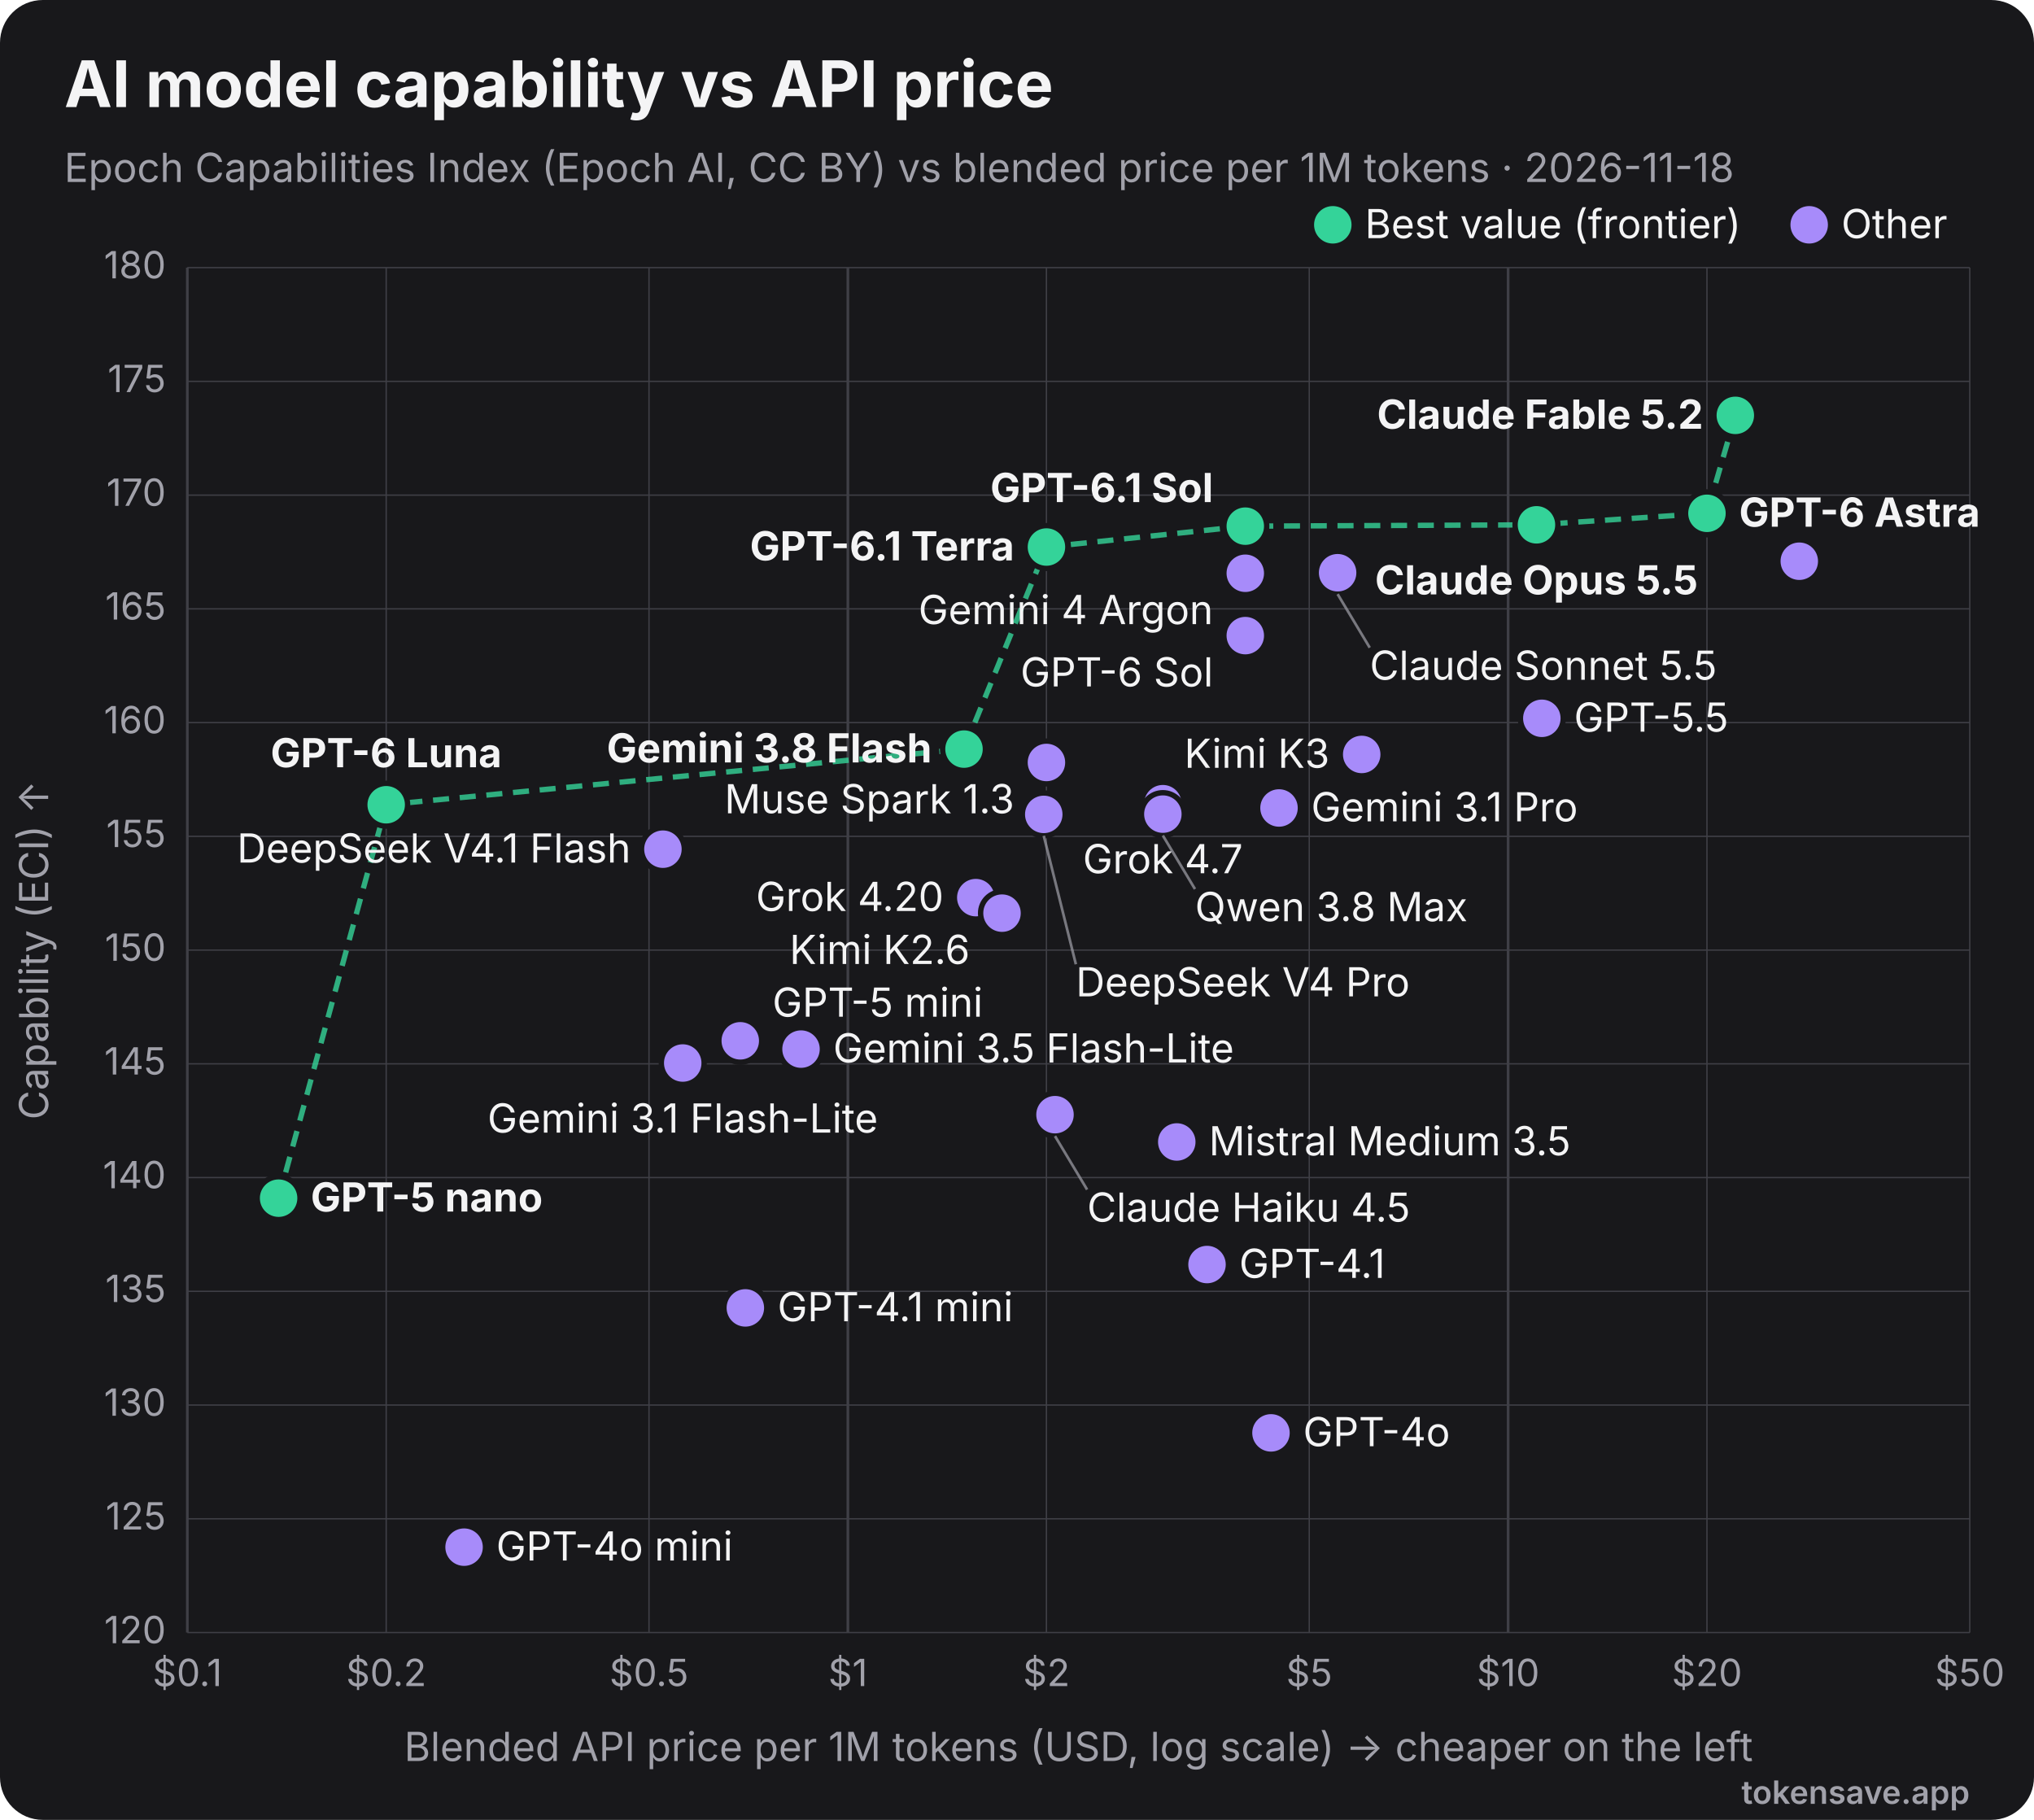
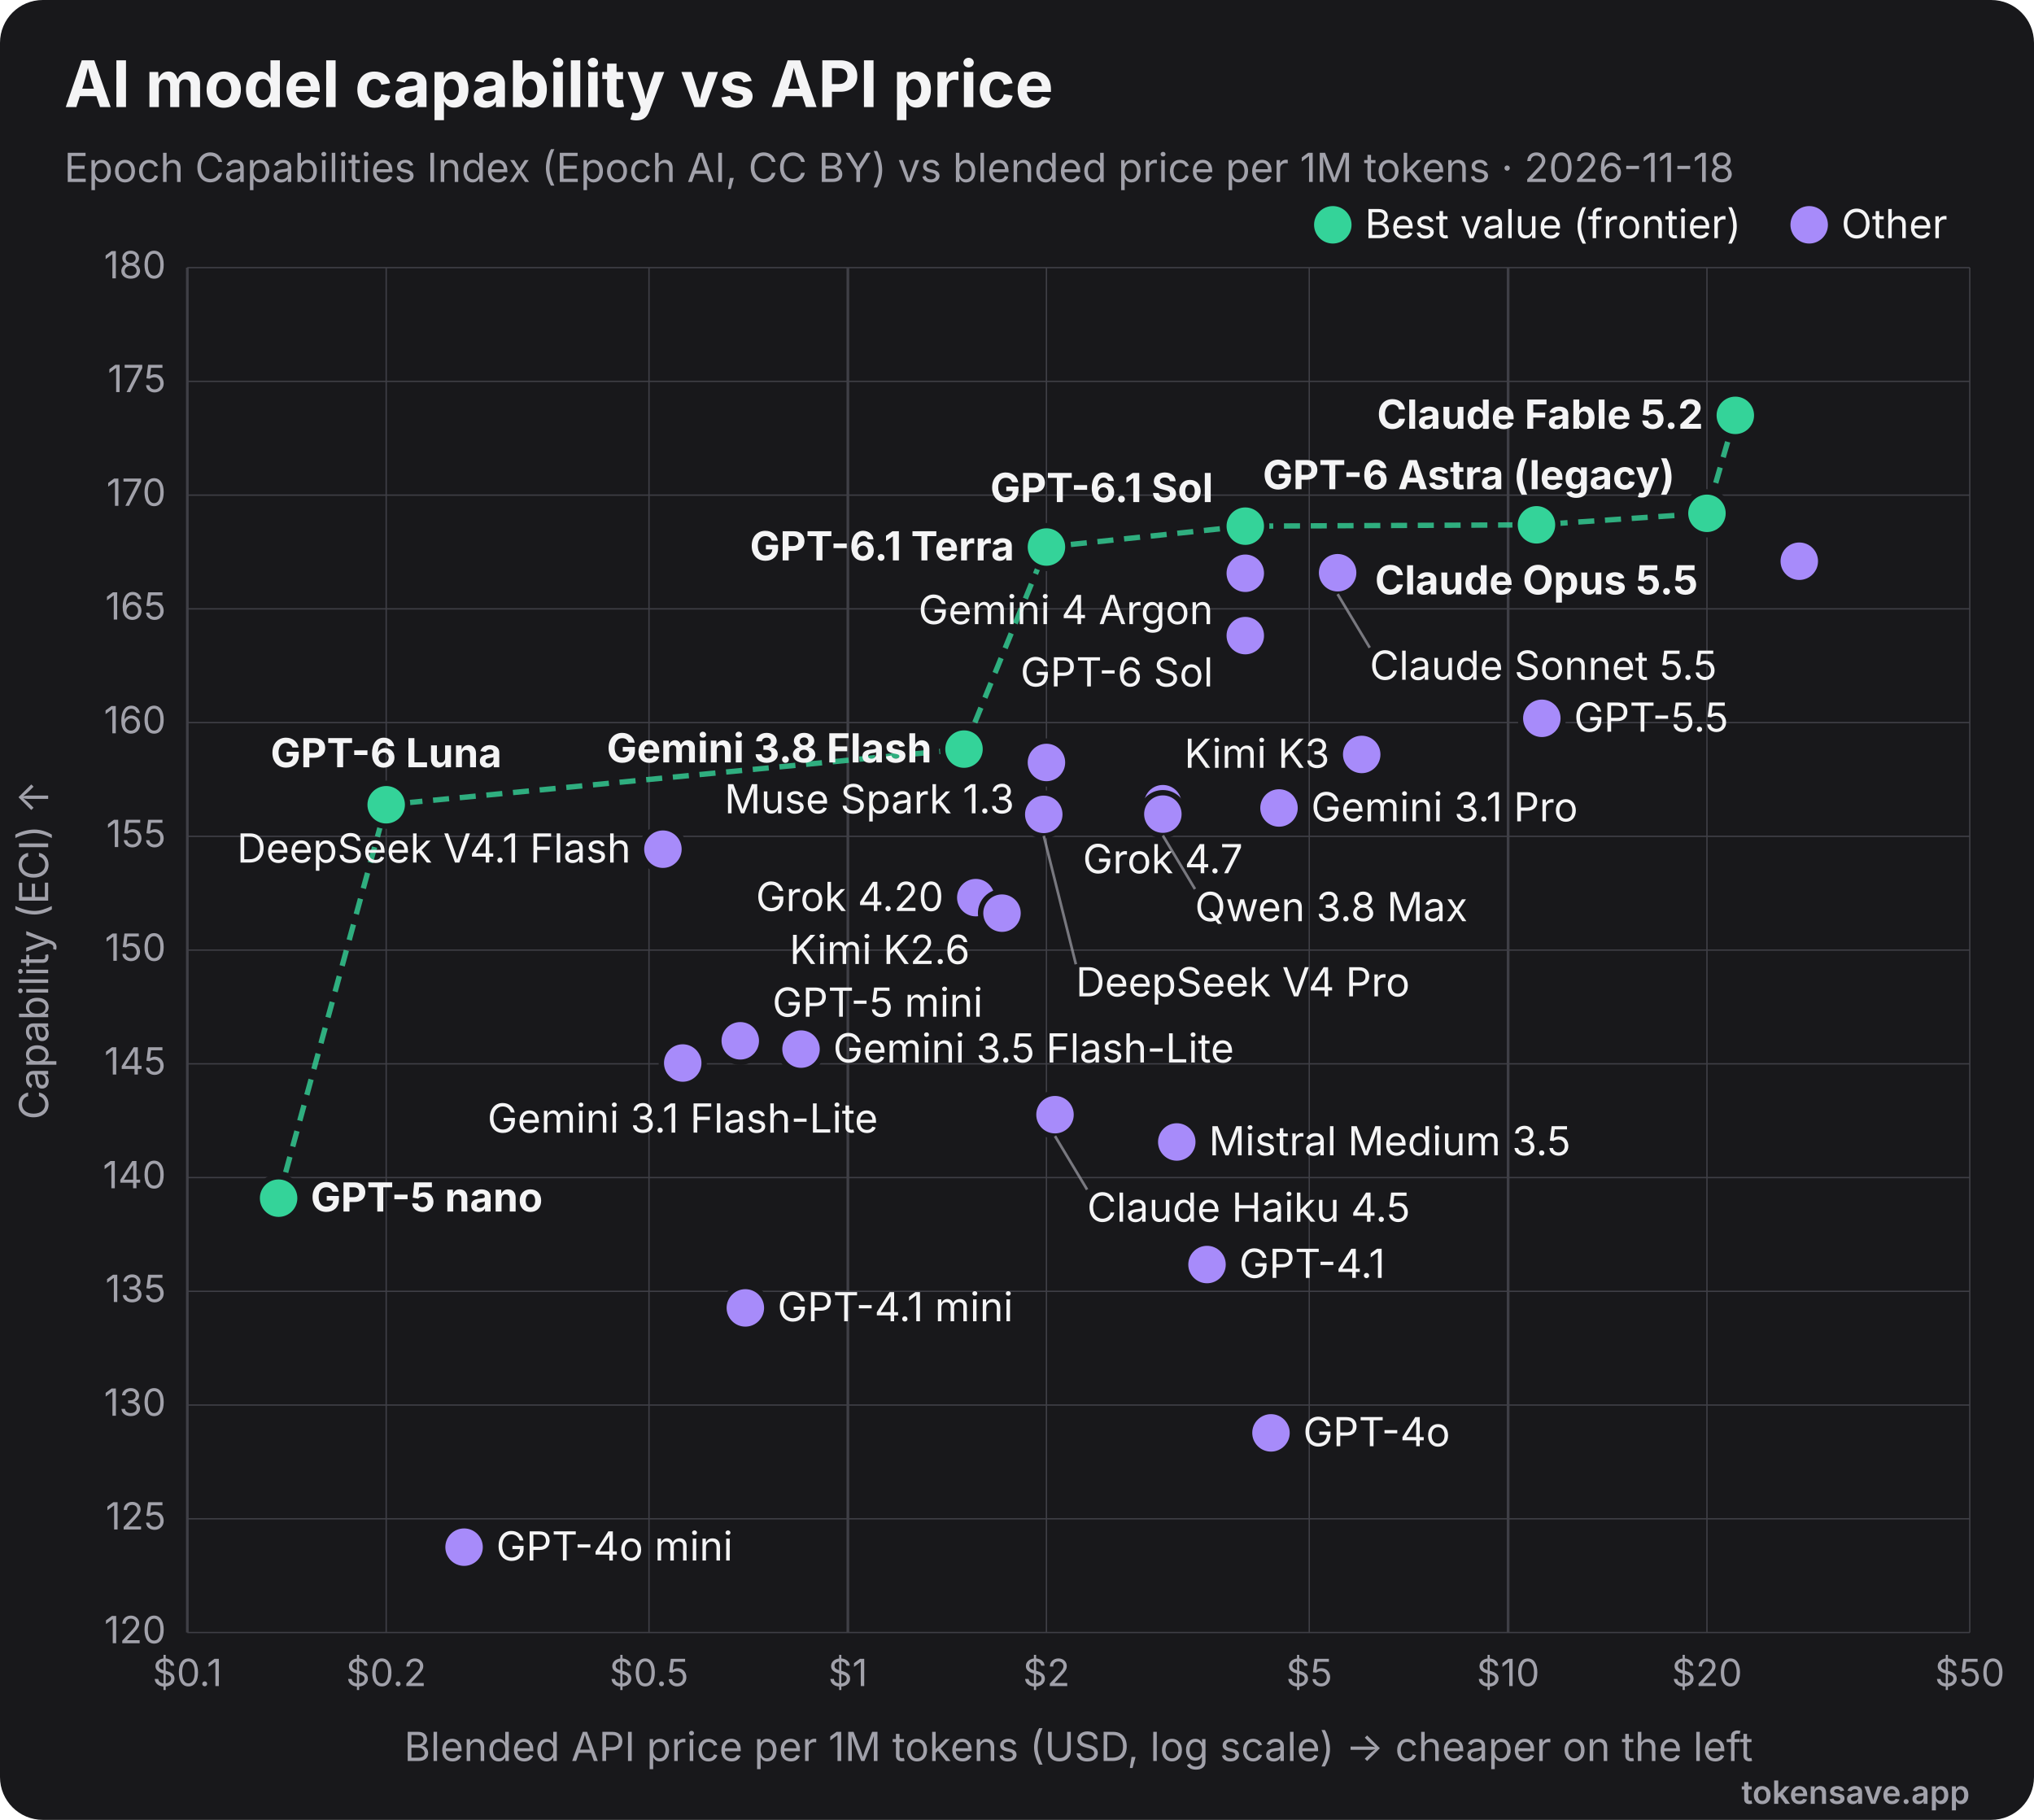
<svg xmlns="http://www.w3.org/2000/svg" viewBox="0 0 760 680" width="760" height="680" role="img" font-family="Inter, 'Segoe UI', Helvetica, Arial, sans-serif">
  <rect width="760" height="680" rx="16" fill="#18181b" />
  <text x="24" y="40" font-size="24" font-weight="700" fill="#f4f4f5">AI model capability vs API price</text>
  <text x="24" y="68" font-size="15" fill="#a1a1aa">Epoch Capabilities Index (Epoch AI, CC BY) vs blended price per 1M tokens · 2026-11-18</text>
  <line x1="70.0" y1="100" x2="70.0" y2="610" stroke="#3f3f46" stroke-width="1" />
  <text x="70.0" y="630" text-anchor="middle" font-size="14" fill="#a1a1aa">$0.1</text>
  <line x1="144.3" y1="100" x2="144.3" y2="610" stroke="#3f3f46" stroke-width="0.5" />
  <text x="144.3" y="630" text-anchor="middle" font-size="14" fill="#a1a1aa">$0.2</text>
  <line x1="242.5" y1="100" x2="242.5" y2="610" stroke="#3f3f46" stroke-width="0.5" />
  <text x="242.5" y="630" text-anchor="middle" font-size="14" fill="#a1a1aa">$0.5</text>
  <line x1="316.8" y1="100" x2="316.8" y2="610" stroke="#3f3f46" stroke-width="1" />
  <text x="316.8" y="630" text-anchor="middle" font-size="14" fill="#a1a1aa">$1</text>
  <line x1="391.0" y1="100" x2="391.0" y2="610" stroke="#3f3f46" stroke-width="0.5" />
  <text x="391.0" y="630" text-anchor="middle" font-size="14" fill="#a1a1aa">$2</text>
  <line x1="489.2" y1="100" x2="489.2" y2="610" stroke="#3f3f46" stroke-width="0.5" />
  <text x="489.2" y="630" text-anchor="middle" font-size="14" fill="#a1a1aa">$5</text>
  <line x1="563.5" y1="100" x2="563.5" y2="610" stroke="#3f3f46" stroke-width="1" />
  <text x="563.5" y="630" text-anchor="middle" font-size="14" fill="#a1a1aa">$10</text>
  <line x1="637.8" y1="100" x2="637.8" y2="610" stroke="#3f3f46" stroke-width="0.5" />
  <text x="637.8" y="630" text-anchor="middle" font-size="14" fill="#a1a1aa">$20</text>
  <line x1="736.0" y1="100" x2="736.0" y2="610" stroke="#3f3f46" stroke-width="0.5" />
  <text x="736.0" y="630" text-anchor="middle" font-size="14" fill="#a1a1aa">$50</text>
  <line x1="70" y1="610.0" x2="736" y2="610.0" stroke="#3f3f46" stroke-width="0.5" />
  <text x="62" y="614.0" text-anchor="end" font-size="14" fill="#a1a1aa">120</text>
  <line x1="70" y1="567.5" x2="736" y2="567.5" stroke="#3f3f46" stroke-width="0.5" />
  <text x="62" y="571.5" text-anchor="end" font-size="14" fill="#a1a1aa">125</text>
  <line x1="70" y1="525.0" x2="736" y2="525.0" stroke="#3f3f46" stroke-width="0.5" />
  <text x="62" y="529.0" text-anchor="end" font-size="14" fill="#a1a1aa">130</text>
  <line x1="70" y1="482.5" x2="736" y2="482.5" stroke="#3f3f46" stroke-width="0.5" />
  <text x="62" y="486.5" text-anchor="end" font-size="14" fill="#a1a1aa">135</text>
  <line x1="70" y1="440.0" x2="736" y2="440.0" stroke="#3f3f46" stroke-width="0.5" />
  <text x="62" y="444.0" text-anchor="end" font-size="14" fill="#a1a1aa">140</text>
  <line x1="70" y1="397.5" x2="736" y2="397.5" stroke="#3f3f46" stroke-width="0.5" />
  <text x="62" y="401.5" text-anchor="end" font-size="14" fill="#a1a1aa">145</text>
  <line x1="70" y1="355.0" x2="736" y2="355.0" stroke="#3f3f46" stroke-width="0.5" />
  <text x="62" y="359.0" text-anchor="end" font-size="14" fill="#a1a1aa">150</text>
  <line x1="70" y1="312.5" x2="736" y2="312.5" stroke="#3f3f46" stroke-width="0.5" />
  <text x="62" y="316.5" text-anchor="end" font-size="14" fill="#a1a1aa">155</text>
  <line x1="70" y1="270.0" x2="736" y2="270.0" stroke="#3f3f46" stroke-width="0.5" />
  <text x="62" y="274.0" text-anchor="end" font-size="14" fill="#a1a1aa">160</text>
  <line x1="70" y1="227.5" x2="736" y2="227.5" stroke="#3f3f46" stroke-width="0.5" />
  <text x="62" y="231.5" text-anchor="end" font-size="14" fill="#a1a1aa">165</text>
  <line x1="70" y1="185.0" x2="736" y2="185.0" stroke="#3f3f46" stroke-width="0.5" />
  <text x="62" y="189.0" text-anchor="end" font-size="14" fill="#a1a1aa">170</text>
  <line x1="70" y1="142.5" x2="736" y2="142.5" stroke="#3f3f46" stroke-width="0.5" />
  <text x="62" y="146.5" text-anchor="end" font-size="14" fill="#a1a1aa">175</text>
  <line x1="70" y1="100.0" x2="736" y2="100.0" stroke="#3f3f46" stroke-width="0.5" />
  <text x="62" y="104.0" text-anchor="end" font-size="14" fill="#a1a1aa">180</text>
  <text x="403" y="658" text-anchor="middle" font-size="15" fill="#a1a1aa">Blended API price per 1M tokens (USD, log scale) → cheaper on the left</text>
  <text x="18" y="355" transform="rotate(-90 18 355)" text-anchor="middle" font-size="15" fill="#a1a1aa">Capability (ECI) ↑</text>
  <polyline points="104.1,447.7 144.3,300.7 360.2,279.9 391.0,204.4 465.3,196.6 574.1,196.1 637.8,191.8 648.4,155.2" fill="none" stroke="#34d399" stroke-width="2" stroke-dasharray="6 4" opacity="0.8" />
  <circle cx="648.4" cy="155.2" r="8" fill="#34d399" stroke="#18181b" stroke-width="2" />
  <text x="636.4" y="160.2" text-anchor="end" font-size="15" font-weight="700" fill="#f4f4f5">Claude Fable 5.2</text>
  <circle cx="637.8" cy="191.8" r="8" fill="#34d399" stroke="#18181b" stroke-width="2" />
-   <text x="649.8" y="196.8" text-anchor="start" font-size="15" font-weight="700" fill="#f4f4f5">GPT-6 Astra</text>
+   <text x="625.8" y="182.8" text-anchor="end" font-size="15" font-weight="700" fill="#f4f4f5">GPT-6 Astra (legacy)</text>
  <circle cx="574.1" cy="196.1" r="8" fill="#34d399" stroke="#18181b" stroke-width="2" />
  <text x="574.1" y="222.1" text-anchor="middle" font-size="15" font-weight="700" fill="#f4f4f5">Claude Opus 5.5</text>
  <circle cx="465.3" cy="196.6" r="8" fill="#34d399" stroke="#18181b" stroke-width="2" />
  <text x="453.3" y="187.6" text-anchor="end" font-size="15" font-weight="700" fill="#f4f4f5">GPT-6.1 Sol</text>
  <circle cx="391.0" cy="204.4" r="8" fill="#34d399" stroke="#18181b" stroke-width="2" />
  <text x="379.0" y="209.4" text-anchor="end" font-size="15" font-weight="700" fill="#f4f4f5">GPT-6.1 Terra</text>
  <circle cx="672.3" cy="209.7" r="8" fill="#a78bfa" stroke="#18181b" stroke-width="2" />
  <circle cx="499.8" cy="214.0" r="8" fill="#a78bfa" stroke="#18181b" stroke-width="2" />
  <line x1="499.8" y1="222.0" x2="511.8" y2="242.0" stroke="#a1a1aa" stroke-width="1" opacity="0.7" />
  <text x="511.8" y="254.0" text-anchor="start" font-size="15" font-weight="400" fill="#f4f4f5">Claude Sonnet 5.5</text>
  <circle cx="465.3" cy="214.2" r="8" fill="#a78bfa" stroke="#18181b" stroke-width="2" />
  <text x="453.3" y="233.2" text-anchor="end" font-size="15" font-weight="400" fill="#f4f4f5">Gemini 4 Argon</text>
  <circle cx="465.3" cy="237.5" r="8" fill="#a78bfa" stroke="#18181b" stroke-width="2" />
  <text x="453.3" y="256.5" text-anchor="end" font-size="15" font-weight="400" fill="#f4f4f5">GPT-6 Sol</text>
  <circle cx="576.1" cy="268.4" r="8" fill="#a78bfa" stroke="#18181b" stroke-width="2" />
  <text x="588.1" y="273.4" text-anchor="start" font-size="15" font-weight="400" fill="#f4f4f5">GPT-5.5</text>
  <circle cx="360.2" cy="279.9" r="8" fill="#34d399" stroke="#18181b" stroke-width="2" />
  <text x="348.2" y="284.9" text-anchor="end" font-size="15" font-weight="700" fill="#f4f4f5">Gemini 3.8 Flash</text>
  <circle cx="508.8" cy="281.9" r="8" fill="#a78bfa" stroke="#18181b" stroke-width="2" />
  <text x="496.8" y="286.9" text-anchor="end" font-size="15" font-weight="400" fill="#f4f4f5">Kimi K3</text>
  <circle cx="391.0" cy="284.9" r="8" fill="#a78bfa" stroke="#18181b" stroke-width="2" />
  <text x="379.0" y="303.9" text-anchor="end" font-size="15" font-weight="400" fill="#f4f4f5">Muse Spark 1.3</text>
  <circle cx="434.5" cy="300.3" r="8" fill="#a78bfa" stroke="#18181b" stroke-width="2" />
  <text x="434.5" y="326.3" text-anchor="middle" font-size="15" font-weight="400" fill="#f4f4f5">Grok 4.7</text>
  <circle cx="144.3" cy="300.7" r="8" fill="#34d399" stroke="#18181b" stroke-width="2" />
  <text x="144.3" y="286.7" text-anchor="middle" font-size="15" font-weight="700" fill="#f4f4f5">GPT-6 Luna</text>
  <circle cx="477.9" cy="301.9" r="8" fill="#a78bfa" stroke="#18181b" stroke-width="2" />
  <text x="489.9" y="306.9" text-anchor="start" font-size="15" font-weight="400" fill="#f4f4f5">Gemini 3.1 Pro</text>
  <circle cx="434.5" cy="304.2" r="8" fill="#a78bfa" stroke="#18181b" stroke-width="2" />
  <line x1="434.5" y1="312.2" x2="446.5" y2="332.2" stroke="#a1a1aa" stroke-width="1" opacity="0.7" />
  <text x="446.5" y="344.2" text-anchor="start" font-size="15" font-weight="400" fill="#f4f4f5">Qwen 3.8 Max</text>
  <circle cx="390.0" cy="304.3" r="8" fill="#a78bfa" stroke="#18181b" stroke-width="2" />
  <line x1="390.0" y1="312.3" x2="402.0" y2="360.3" stroke="#a1a1aa" stroke-width="1" opacity="0.7" />
  <text x="402.0" y="372.3" text-anchor="start" font-size="15" font-weight="400" fill="#f4f4f5">DeepSeek V4 Pro</text>
  <circle cx="247.7" cy="317.3" r="8" fill="#a78bfa" stroke="#18181b" stroke-width="2" />
  <text x="235.7" y="322.3" text-anchor="end" font-size="15" font-weight="400" fill="#f4f4f5">DeepSeek V4.1 Flash</text>
  <circle cx="364.6" cy="335.4" r="8" fill="#a78bfa" stroke="#18181b" stroke-width="2" />
  <text x="352.6" y="340.4" text-anchor="end" font-size="15" font-weight="400" fill="#f4f4f5">Grok 4.20</text>
  <circle cx="374.4" cy="341.2" r="8" fill="#a78bfa" stroke="#18181b" stroke-width="2" />
  <text x="362.4" y="360.2" text-anchor="end" font-size="15" font-weight="400" fill="#f4f4f5">Kimi K2.6</text>
  <circle cx="276.6" cy="388.9" r="8" fill="#a78bfa" stroke="#18181b" stroke-width="2" />
  <text x="288.6" y="379.9" text-anchor="start" font-size="15" font-weight="400" fill="#f4f4f5">GPT-5 mini</text>
  <circle cx="299.3" cy="392.0" r="8" fill="#a78bfa" stroke="#18181b" stroke-width="2" />
  <text x="311.3" y="397.0" text-anchor="start" font-size="15" font-weight="400" fill="#f4f4f5">Gemini 3.5 Flash-Lite</text>
  <circle cx="255.1" cy="397.2" r="8" fill="#a78bfa" stroke="#18181b" stroke-width="2" />
  <text x="255.1" y="423.2" text-anchor="middle" font-size="15" font-weight="400" fill="#f4f4f5">Gemini 3.1 Flash-Lite</text>
  <circle cx="394.2" cy="416.5" r="8" fill="#a78bfa" stroke="#18181b" stroke-width="2" />
  <line x1="394.2" y1="424.5" x2="406.2" y2="444.5" stroke="#a1a1aa" stroke-width="1" opacity="0.7" />
  <text x="406.2" y="456.5" text-anchor="start" font-size="15" font-weight="400" fill="#f4f4f5">Claude Haiku 4.5</text>
  <circle cx="439.7" cy="426.7" r="8" fill="#a78bfa" stroke="#18181b" stroke-width="2" />
  <text x="451.7" y="431.7" text-anchor="start" font-size="15" font-weight="400" fill="#f4f4f5">Mistral Medium 3.5</text>
  <circle cx="104.1" cy="447.7" r="8" fill="#34d399" stroke="#18181b" stroke-width="2" />
  <text x="116.1" y="452.7" text-anchor="start" font-size="15" font-weight="700" fill="#f4f4f5">GPT-5 nano</text>
  <circle cx="451.0" cy="472.5" r="8" fill="#a78bfa" stroke="#18181b" stroke-width="2" />
  <text x="463.0" y="477.5" text-anchor="start" font-size="15" font-weight="400" fill="#f4f4f5">GPT-4.1</text>
  <circle cx="278.5" cy="488.7" r="8" fill="#a78bfa" stroke="#18181b" stroke-width="2" />
  <text x="290.5" y="493.7" text-anchor="start" font-size="15" font-weight="400" fill="#f4f4f5">GPT-4.1 mini</text>
  <circle cx="474.9" cy="535.4" r="8" fill="#a78bfa" stroke="#18181b" stroke-width="2" />
  <text x="486.9" y="540.4" text-anchor="start" font-size="15" font-weight="400" fill="#f4f4f5">GPT-4o</text>
  <circle cx="173.4" cy="578.1" r="8" fill="#a78bfa" stroke="#18181b" stroke-width="2" />
  <text x="185.4" y="583.1" text-anchor="start" font-size="15" font-weight="400" fill="#f4f4f5">GPT-4o mini</text>
  <circle cx="498" cy="84" r="7" fill="#34d399" />
  <text x="510" y="89" font-size="15" fill="#f4f4f5">Best value (frontier)</text>
  <circle cx="676" cy="84" r="7" fill="#a78bfa" />
  <text x="688" y="89" font-size="15" fill="#f4f4f5">Other</text>
  <text x="736" y="674" text-anchor="end" font-size="12" font-weight="600" fill="#a1a1aa">tokensave.app</text>
</svg>
